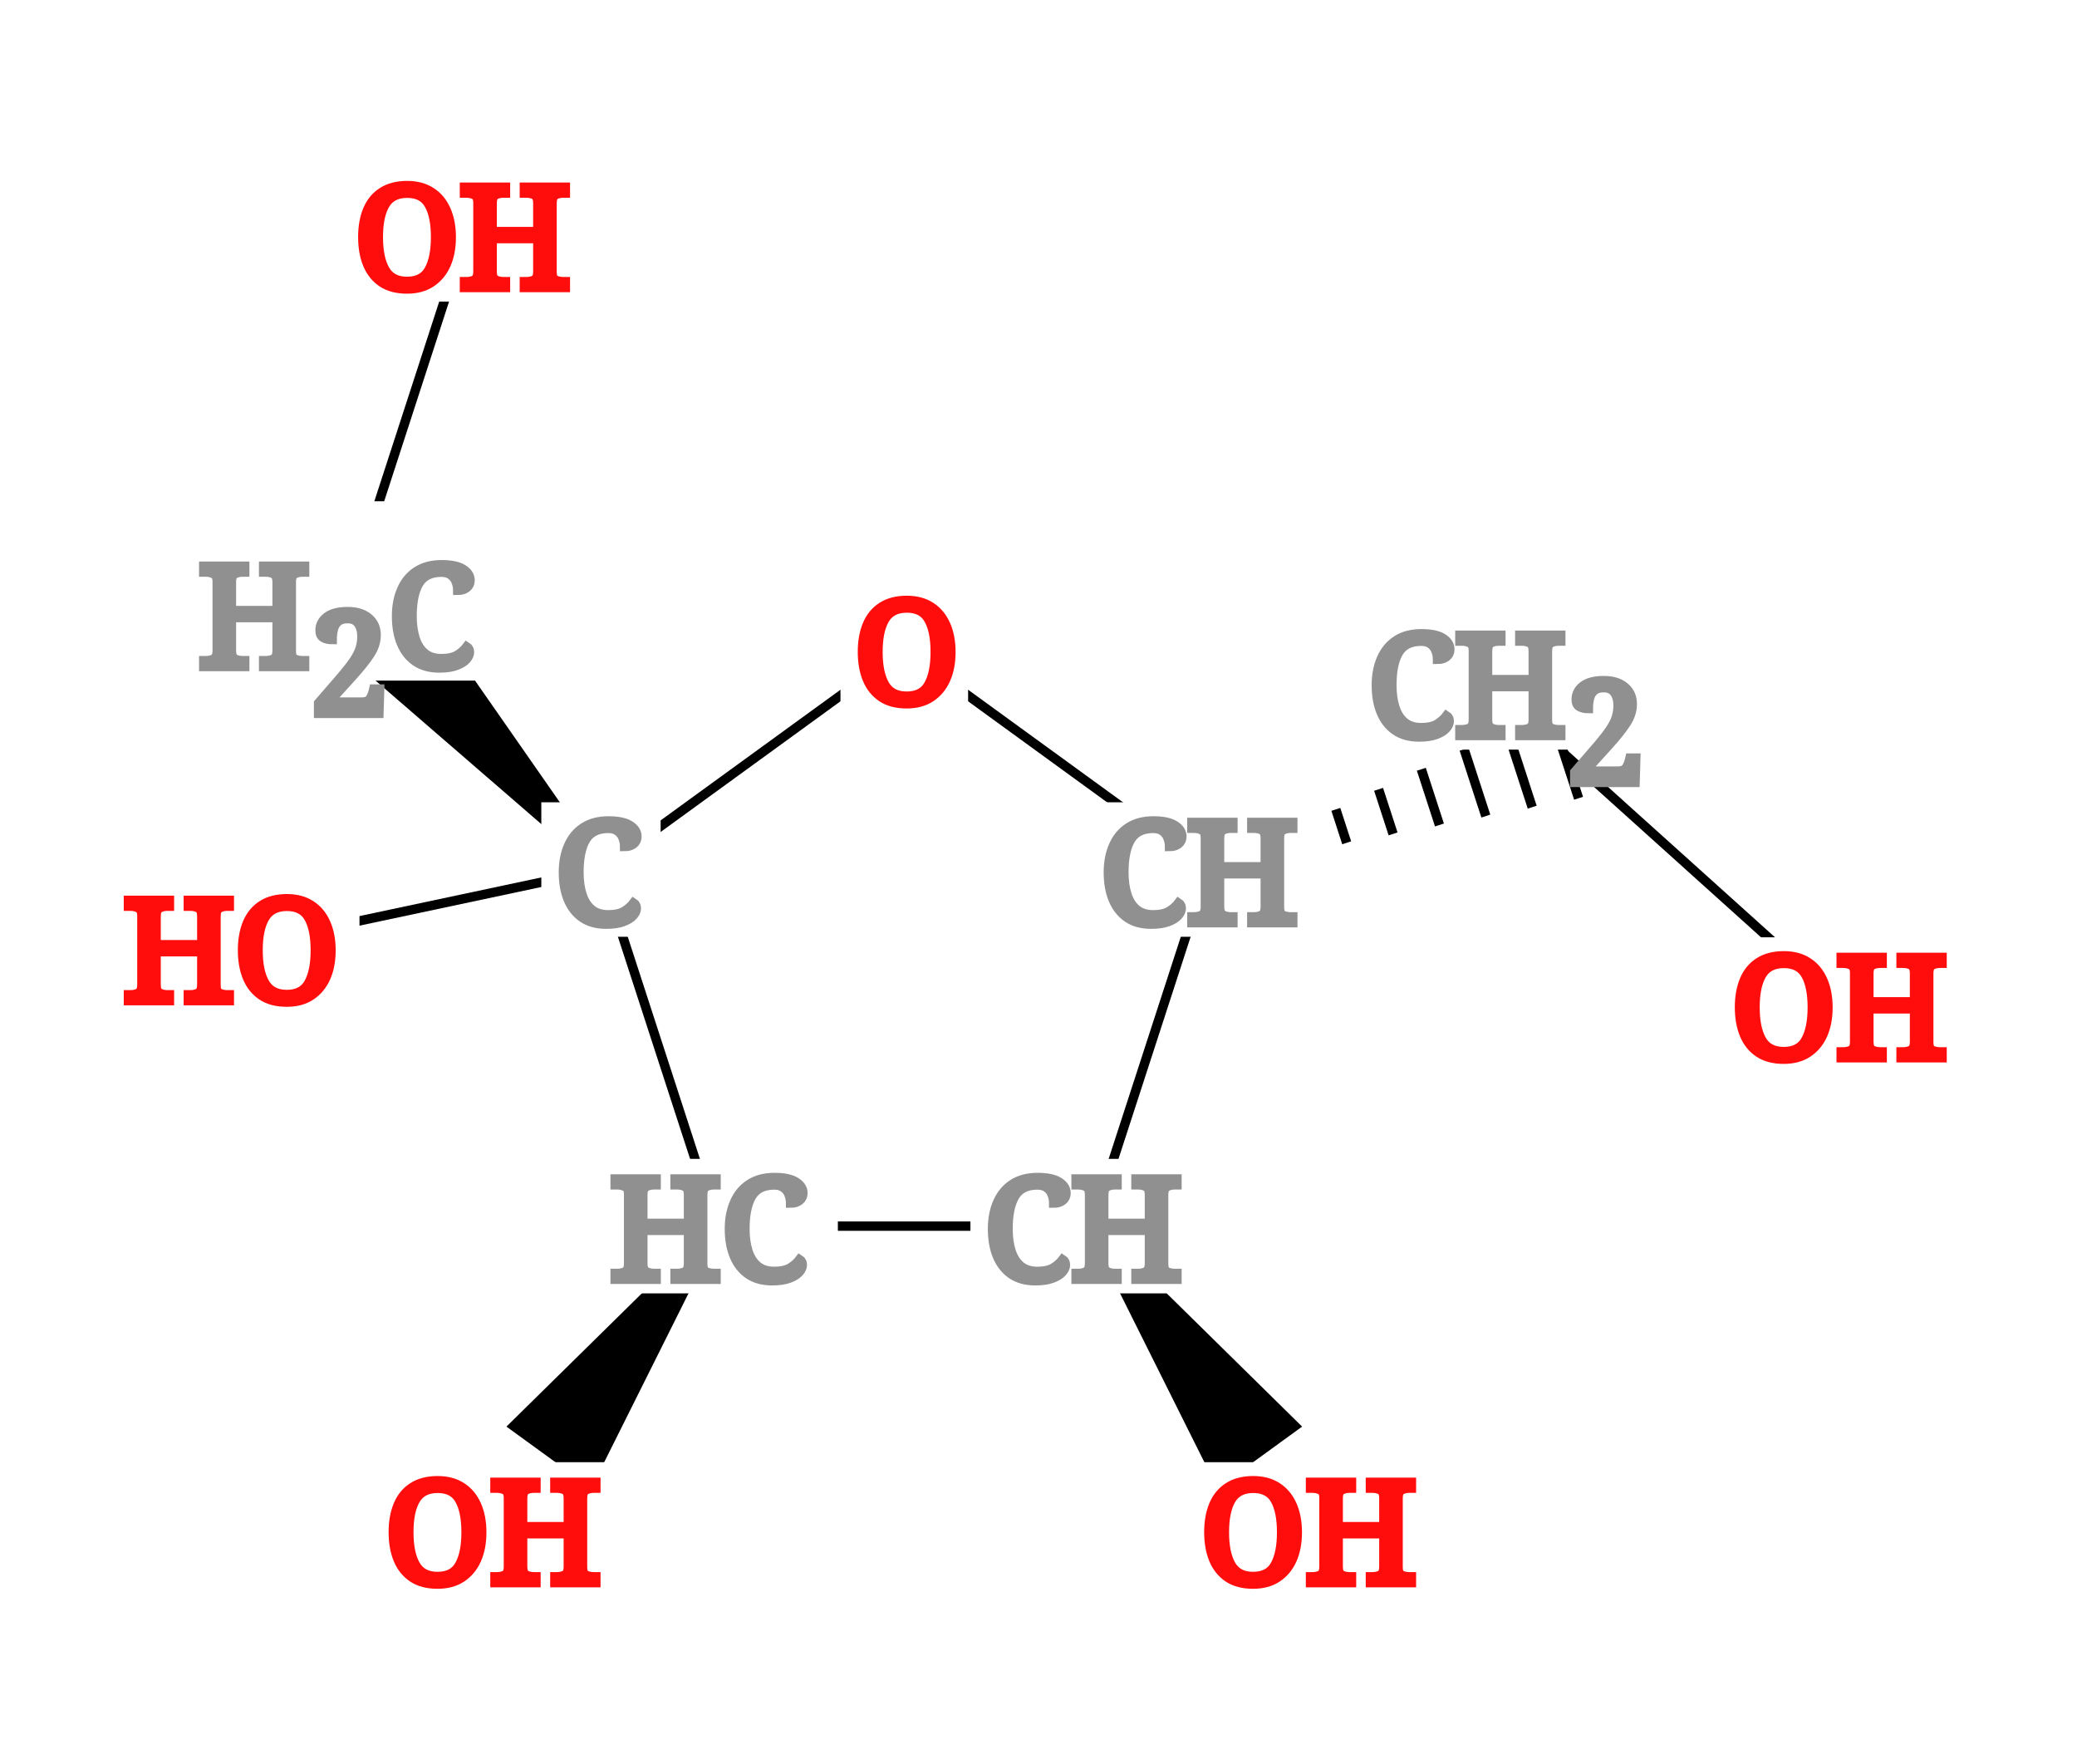
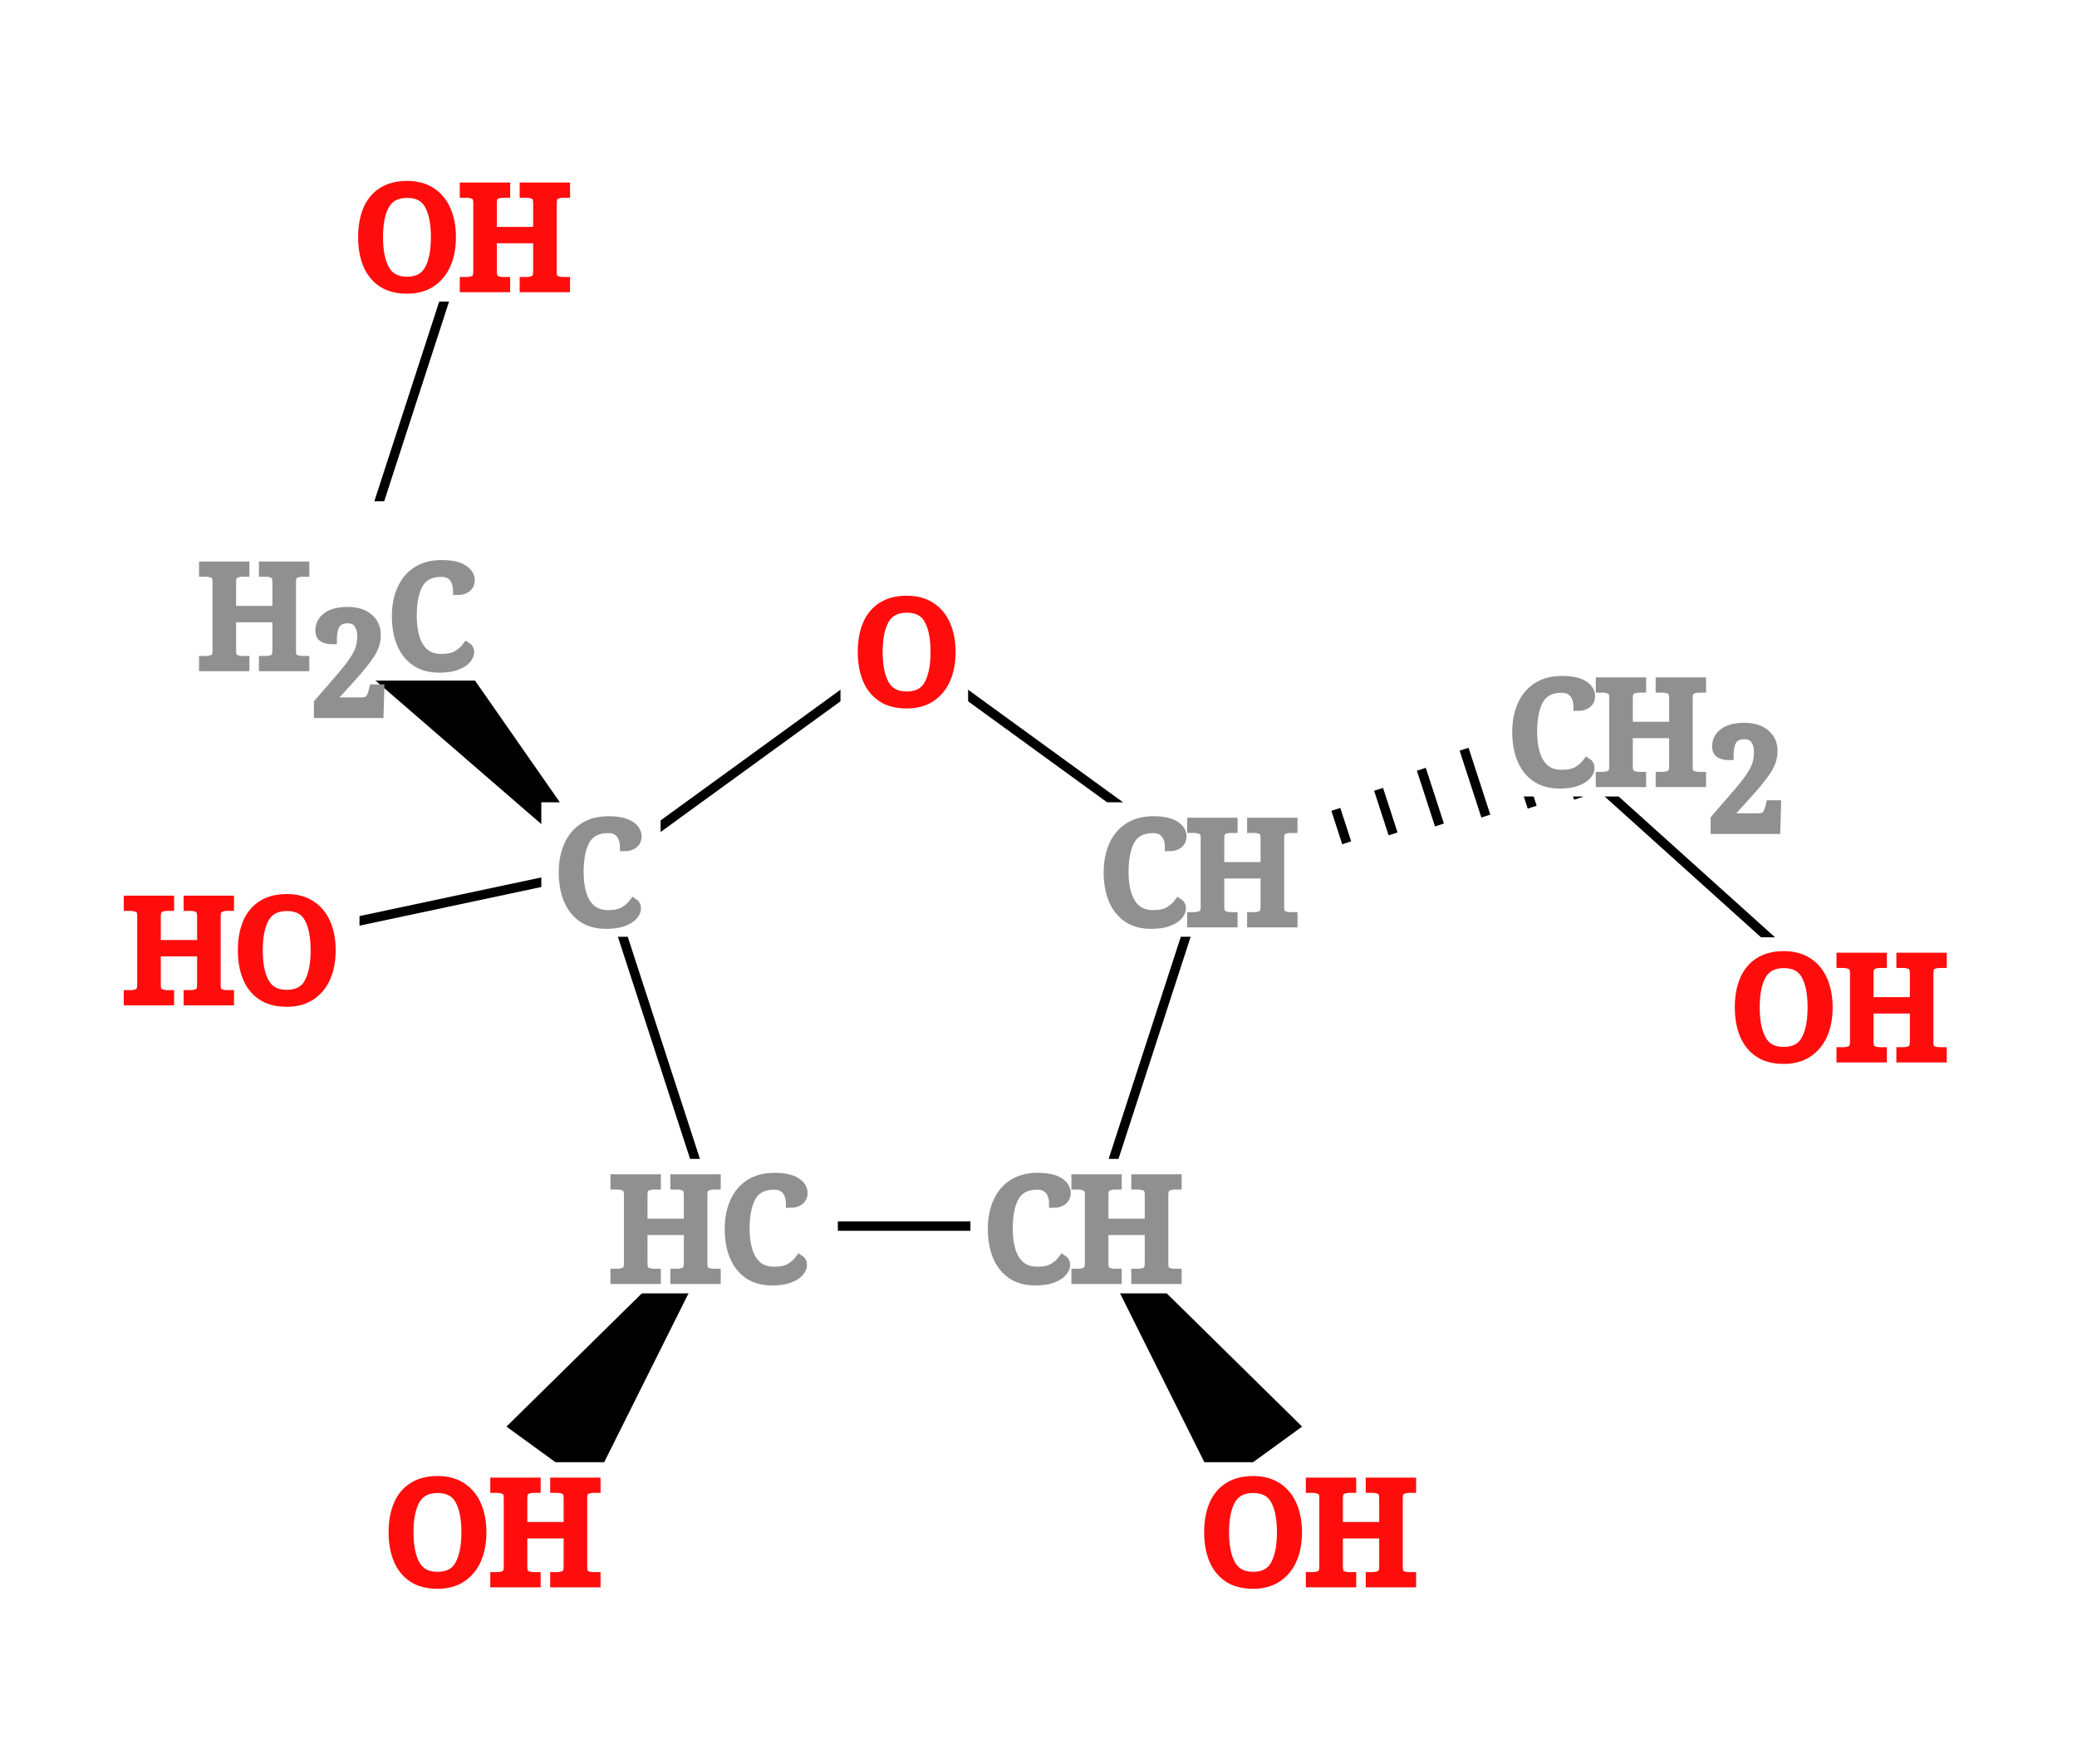
<svg xmlns="http://www.w3.org/2000/svg" contentScriptType="text/ecmascript" width="221.616" zoomAndPan="magnify" contentStyleType="text/css" height="188.172" preserveAspectRatio="xMidYMid meet" version="1.0">
  <g>
    <g>
      <polygon points="64.124,92.768 33.644,66.39 41.076,59.698" fill="rgb(0, 0, 0)" class="bond" id="b1" stroke="rgb(0, 0, 0)" stroke-width="1.0" />
      <line x1="64.124" x2="25" y1="92.768" y2="101.084" class="bond" id="b2" stroke="rgb(0, 0, 0)" stroke-width="1.0" />
      <line x1="76.488" x2="64.124" y1="130.812" y2="92.768" class="bond" id="b3" stroke="rgb(0, 0, 0)" stroke-width="1.0" />
      <polygon points="76.488,130.812 62.899,158.021 54.809,152.143" fill="rgb(0, 0, 0)" class="bond" id="b4" stroke="rgb(0, 0, 0)" stroke-width="1.0" />
      <line x1="116.488" x2="76.488" y1="130.812" y2="130.812" class="bond" id="b5" stroke="rgb(0, 0, 0)" stroke-width="1.0" />
      <line x1="116.488" x2="128.848" y1="130.812" y2="92.768" class="bond" id="b6" stroke="rgb(0, 0, 0)" stroke-width="1.0" />
      <polygon points="116.488,130.812 138.164,152.143 130.074,158.021" fill="rgb(0, 0, 0)" class="bond" id="b7" stroke="rgb(0, 0, 0)" stroke-width="1.0" />
      <line x1="128.848" x2="96.488" y1="92.768" y2="69.256" class="bond" id="b8" stroke="rgb(0, 0, 0)" stroke-width="1.0" />
      <g class="bond" id="b9">
        <line x1="128.848" x2="128.848" y1="92.768" y2="92.768" class="dash" stroke="rgb(0, 0, 0)" stroke-width="1.0" />
        <line x1="133.41" x2="133.796" y1="90.629" y2="91.817" class="dash" stroke="rgb(0, 0, 0)" stroke-width="1.0" />
        <line x1="137.972" x2="138.744" y1="88.489" y2="90.867" class="dash" stroke="rgb(0, 0, 0)" stroke-width="1.0" />
        <line x1="142.534" x2="143.692" y1="86.35" y2="89.916" class="dash" stroke="rgb(0, 0, 0)" stroke-width="1.0" />
        <line x1="147.095" x2="148.641" y1="84.21" y2="88.966" class="dash" stroke="rgb(0, 0, 0)" stroke-width="1.0" />
        <line x1="151.657" x2="153.589" y1="82.071" y2="88.015" class="dash" stroke="rgb(0, 0, 0)" stroke-width="1.0" />
        <line x1="156.219" x2="158.537" y1="79.932" y2="87.064" class="dash" stroke="rgb(0, 0, 0)" stroke-width="1.0" />
        <line x1="160.781" x2="163.485" y1="77.792" y2="86.114" class="dash" stroke="rgb(0, 0, 0)" stroke-width="1.0" />
        <line x1="165.343" x2="168.433" y1="75.653" y2="85.163" class="dash" stroke="rgb(0, 0, 0)" stroke-width="1.0" />
      </g>
      <line x1="166.888" x2="196.616" y1="80.408" y2="107.172" class="bond" id="b10" stroke="rgb(0, 0, 0)" stroke-width="1.0" />
      <line x1="96.488" x2="64.124" y1="69.256" y2="92.768" class="bond" id="b11" stroke="rgb(0, 0, 0)" stroke-width="1.0" />
      <line x1="37.36" x2="49.72" y1="63.044" y2="25.0" class="bond" id="b12" stroke="rgb(0, 0, 0)" stroke-width="1.0" />
    </g>
    <g>
      <g class="atom" id="a1">
        <rect x="58.258" y="86.094" fill="rgb(255, 255, 255)" width="11.731" height="13.348" stroke="rgb(255, 255, 255)" stroke-width="1.0" />
        <text x="59.258" font-size="15.0px" y="98.442" fill="rgb(144, 144, 144)" font-family="Serif" stroke="rgb(144, 144, 144)" stroke-width="1.0">C</text>
      </g>
      <g class="atom" id="a2">
        <rect x="64.074" y="124.138" fill="rgb(255, 255, 255)" width="24.827" height="13.348" stroke="rgb(255, 255, 255)" stroke-width="1.0" />
        <text x="65.074" font-size="15.0px" y="136.486" fill="rgb(144, 144, 144)" font-family="Serif" stroke="rgb(144, 144, 144)" stroke-width="1.0">HC</text>
      </g>
      <g class="atom" id="a3">
        <rect x="104.044" y="124.138" fill="rgb(255, 255, 255)" width="24.888" height="13.348" stroke="rgb(255, 255, 255)" stroke-width="1.0" />
        <text x="105.044" font-size="15.0px" y="136.486" fill="rgb(144, 144, 144)" font-family="Serif" stroke="rgb(144, 144, 144)" stroke-width="1.0">CH</text>
      </g>
      <g class="atom" id="a4">
        <rect x="127.142" y="156.498" fill="rgb(255, 255, 255)" width="25.708" height="13.348" stroke="rgb(255, 255, 255)" stroke-width="1.0" />
        <text x="128.142" font-size="15.0px" y="168.846" fill="rgb(255, 13, 13)" font-family="Serif" stroke="rgb(255, 13, 13)" stroke-width="1.0">OH</text>
      </g>
      <g class="atom" id="a5">
        <rect x="116.404" y="86.094" fill="rgb(255, 255, 255)" width="24.888" height="13.348" stroke="rgb(255, 255, 255)" stroke-width="1.0" />
        <text x="117.404" font-size="15.0px" y="98.442" fill="rgb(144, 144, 144)" font-family="Serif" stroke="rgb(144, 144, 144)" stroke-width="1.0">CH</text>
      </g>
      <g class="atom" id="a6">
-         <rect x="144.996" y="61.342" fill="rgb(255, 255, 255)" width="33.785" height="18.133" stroke="rgb(255, 255, 255)" stroke-width="1.0" />
-         <text x="145.996" font-size="15.0px" y="78.474" fill="rgb(144, 144, 144)" font-family="Serif" stroke="rgb(144, 144, 144)" stroke-width="1.0">CH<tspan baseline-shift="-5px">2</tspan>
+         <rect x="159.996" y="66.342" fill="rgb(255, 255, 255)" width="33.785" height="18.133" stroke="rgb(255, 255, 255)" stroke-width="1.0" />
+         <text x="160.996" font-size="15.0px" y="83.474" fill="rgb(144, 144, 144)" font-family="Serif" stroke="rgb(144, 144, 144)" stroke-width="1.0">CH<tspan baseline-shift="-5px">2</tspan>
        </text>
      </g>
      <g class="atom" id="a7">
        <rect x="183.762" y="100.498" fill="rgb(255, 255, 255)" width="25.708" height="13.348" stroke="rgb(255, 255, 255)" stroke-width="1.0" />
        <text x="184.762" font-size="15.0px" y="112.846" fill="rgb(255, 13, 13)" font-family="Serif" stroke="rgb(255, 13, 13)" stroke-width="1.0">OH</text>
      </g>
      <g class="atom" id="a8">
        <rect x="40.122" y="156.498" fill="rgb(255, 255, 255)" width="25.708" height="13.348" stroke="rgb(255, 255, 255)" stroke-width="1.0" />
        <text x="41.122" font-size="15.0px" y="168.846" fill="rgb(255, 13, 13)" font-family="Serif" stroke="rgb(255, 13, 13)" stroke-width="1.0">OH</text>
      </g>
      <g class="atom" id="a9">
        <rect x="90.178" y="62.582" fill="rgb(255, 255, 255)" width="12.62" height="13.348" stroke="rgb(255, 255, 255)" stroke-width="1.0" />
        <text x="91.178" font-size="15.0px" y="74.93" fill="rgb(255, 13, 13)" font-family="Serif" stroke="rgb(255, 13, 13)" stroke-width="1.0">O</text>
      </g>
      <g class="atom" id="a10">
        <rect x="12.142" y="94.41" fill="rgb(255, 255, 255)" width="25.716" height="13.348" stroke="rgb(255, 255, 255)" stroke-width="1.0" />
        <text x="13.142" font-size="15.0px" y="106.758" fill="rgb(255, 13, 13)" font-family="Serif" stroke="rgb(255, 13, 13)" stroke-width="1.0">HO</text>
      </g>
      <g class="atom" id="a11">
        <rect x="20.175" y="53.978" fill="rgb(255, 255, 255)" width="34.371" height="18.133" stroke="rgb(255, 255, 255)" stroke-width="1.0" />
        <text x="21.175" font-size="15.0px" y="71.11" fill="rgb(144, 144, 144)" font-family="Serif" stroke="rgb(144, 144, 144)" stroke-width="1.0">H<tspan baseline-shift="-5px">2</tspan>C</text>
      </g>
      <g class="atom" id="a12">
        <rect x="36.866" y="18.326" fill="rgb(255, 255, 255)" width="25.708" height="13.348" stroke="rgb(255, 255, 255)" stroke-width="1.0" />
        <text x="37.866" font-size="15.0px" y="30.674" fill="rgb(255, 13, 13)" font-family="Serif" stroke="rgb(255, 13, 13)" stroke-width="1.0">OH</text>
      </g>
    </g>
  </g>
</svg>
